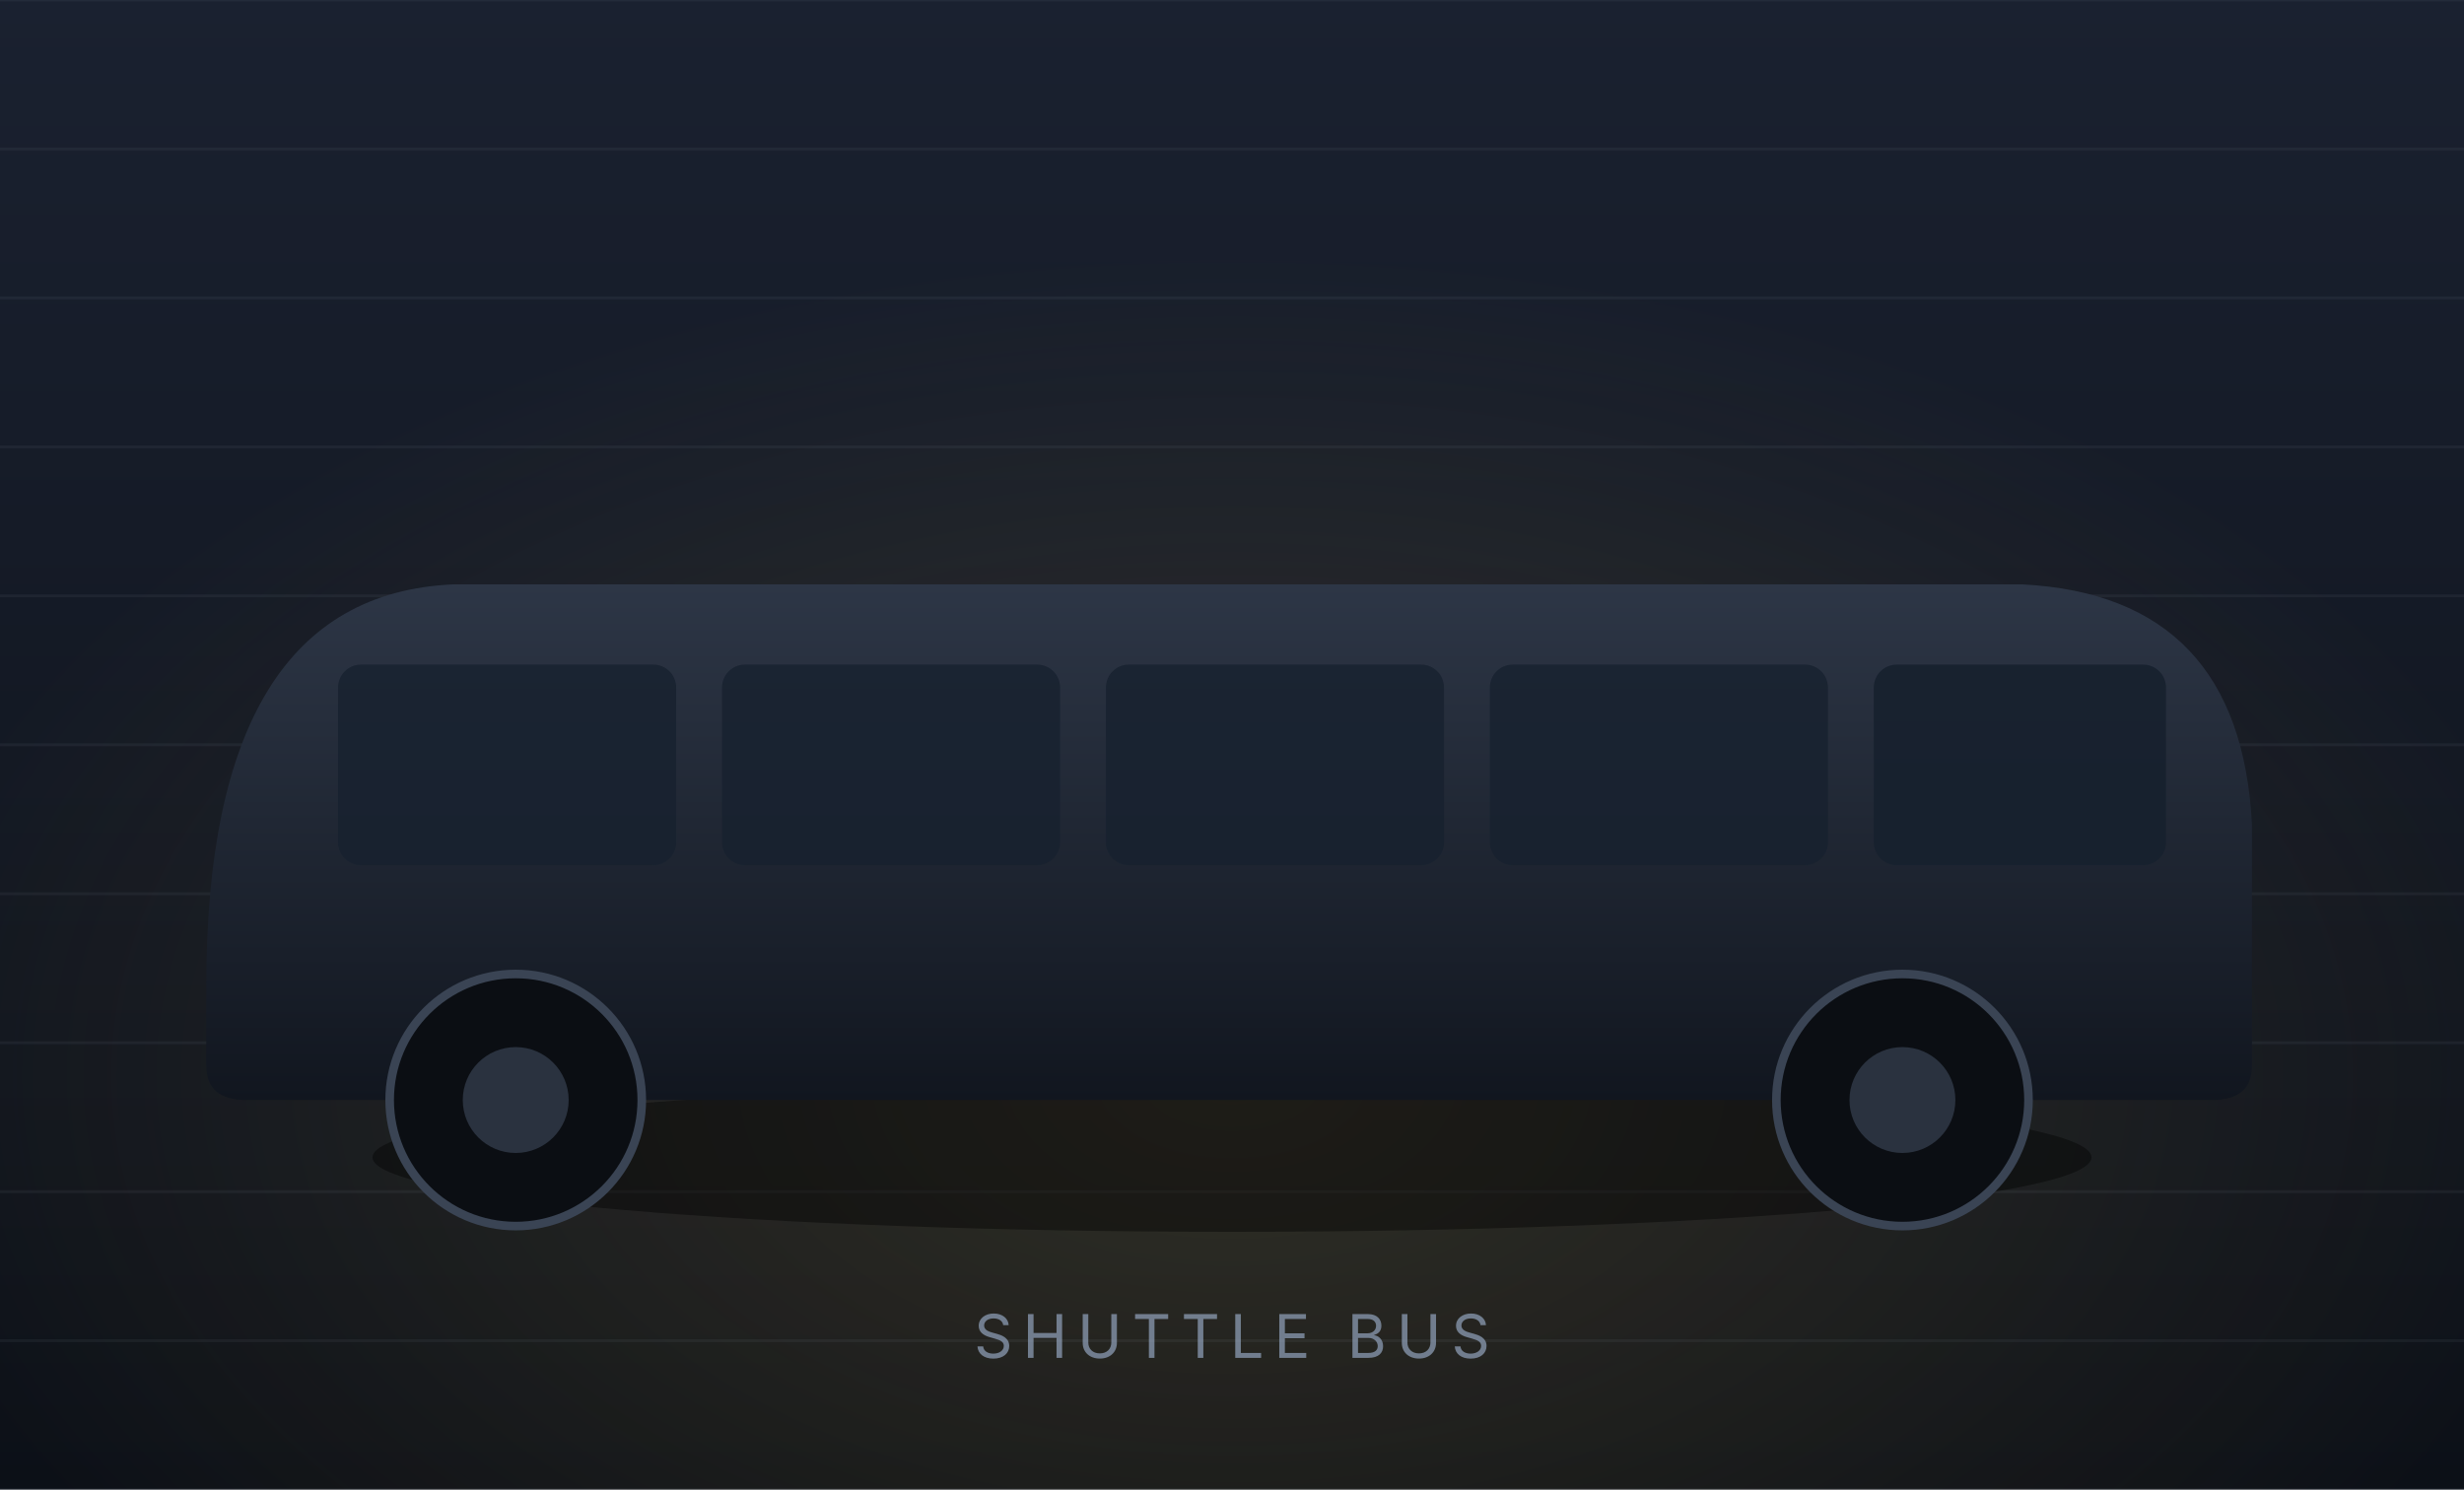
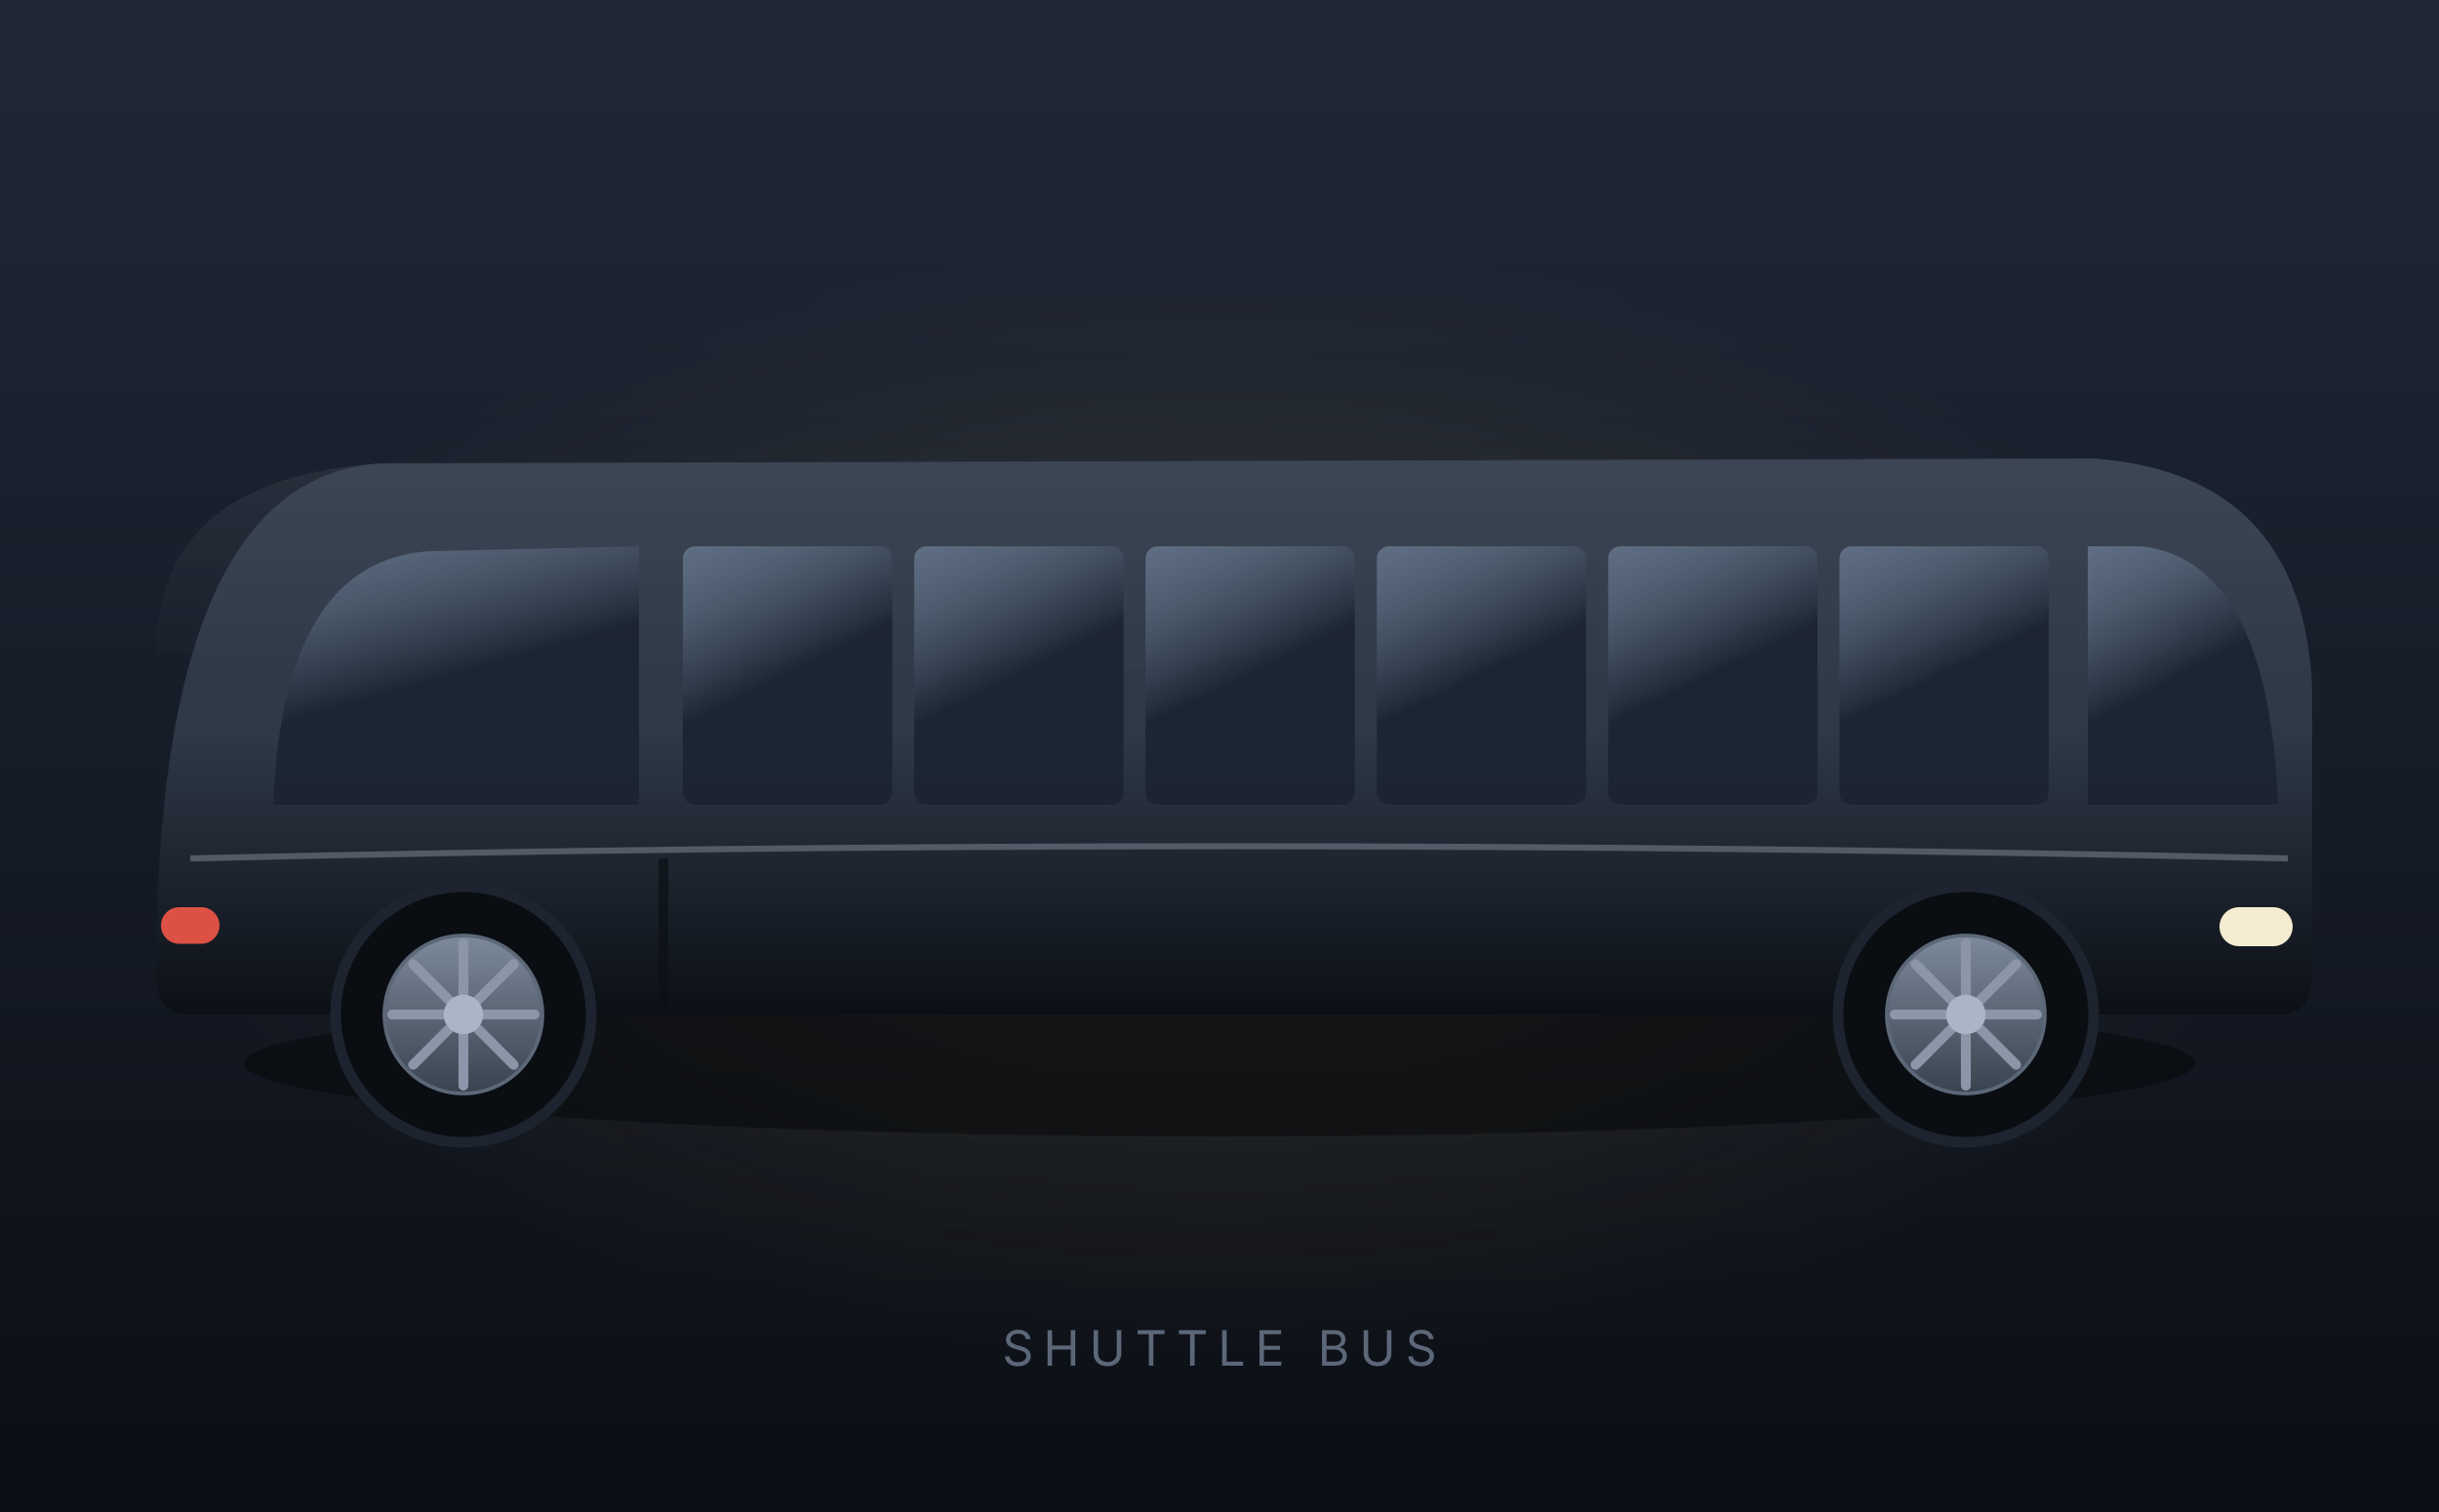
- <svg xmlns="http://www.w3.org/2000/svg" viewBox="0 0 860 520" width="860" height="520" role="img" aria-label="shuttle bus">
+ <svg xmlns="http://www.w3.org/2000/svg" viewBox="0 0 1000 620" width="1000" height="620" role="img" aria-label="shuttle bus">
  <defs>
    <linearGradient id="bg" x1="0" y1="0" x2="0" y2="1">
-       <stop offset="0%" stop-color="#1a2130" />
-       <stop offset="100%" stop-color="#0c1017" />
+       <stop offset="0%" stop-color="#202838" />
+       <stop offset="55%" stop-color="#151b26" />
+       <stop offset="100%" stop-color="#0b0e14" />
    </linearGradient>
    <linearGradient id="body" x1="0" y1="0" x2="0" y2="1">
-       <stop offset="0%" stop-color="#2d3646" />
-       <stop offset="100%" stop-color="#11161f" />
+       <stop offset="0%" stop-color="#2f3948" />
+       <stop offset="48%" stop-color="#2f3948" />
+       <stop offset="100%" stop-color="#0c1016" />
    </linearGradient>
-     <radialGradient id="glow" cx="50%" cy="72%" r="55%">
-       <stop offset="0%" stop-color="#e6bf57" stop-opacity="0.16" />
+     <linearGradient id="roof" x1="0" y1="0" x2="0" y2="1">
+       <stop offset="0%" stop-color="#ffffff" stop-opacity="0.16" />
+       <stop offset="100%" stop-color="#ffffff" stop-opacity="0" />
+     </linearGradient>
+     <linearGradient id="glass" x1="0" y1="0" x2="0.4" y2="1">
+       <stop offset="0%" stop-color="#7f93ad" stop-opacity="0.55" />
+       <stop offset="60%" stop-color="#1b2431" stop-opacity="0.95" />
+     </linearGradient>
+     <linearGradient id="rim" x1="0" y1="0" x2="0" y2="1">
+       <stop offset="0%" stop-color="#7d8a9b" />
+       <stop offset="100%" stop-color="#39434f" />
+     </linearGradient>
+     <linearGradient id="leather" x1="0" y1="0" x2="0" y2="1">
+       <stop offset="0%" stop-color="#26303d" />
+       <stop offset="100%" stop-color="#151c26" />
+     </linearGradient>
+     <radialGradient id="pool" cx="50%" cy="50%" r="50%">
+       <stop offset="0%" stop-color="#e6bf57" stop-opacity="0.14" />
      <stop offset="100%" stop-color="#e6bf57" stop-opacity="0" />
    </radialGradient>
  </defs>
-   <rect width="860" height="520" fill="url(#bg)" />
-   <rect width="860" height="520" fill="url(#glow)" />
-   <g opacity="0.07" stroke="#9fb0c8" stroke-width="1">
-     <line x1="0" y1="0" x2="860" y2="0" />
-     <line x1="0" y1="52" x2="860" y2="52" />
-     <line x1="0" y1="104" x2="860" y2="104" />
-     <line x1="0" y1="156" x2="860" y2="156" />
-     <line x1="0" y1="208" x2="860" y2="208" />
-     <line x1="0" y1="260" x2="860" y2="260" />
-     <line x1="0" y1="312" x2="860" y2="312" />
-     <line x1="0" y1="364" x2="860" y2="364" />
-     <line x1="0" y1="416" x2="860" y2="416" />
-     <line x1="0" y1="468" x2="860" y2="468" />
-     <line x1="0" y1="520" x2="860" y2="520" />
+   <rect width="1000" height="620" fill="url(#bg)" />
+   <ellipse cx="500" cy="330" rx="430" ry="230" fill="url(#pool)" />
+   <ellipse cx="500" cy="436" rx="400" ry="30" fill="#05070a" opacity="0.55" />
+   <path d="M64 400 Q64 196 156 190 L858 188 Q944 194 948 282 L948 400              Q948 416 934 416 L78 416 Q64 416 64 400 Z" fill="url(#body)" />
+   <path d="M64 268 Q64 196 156 190 L858 188 Q944 194 948 282 Z" fill="url(#roof)" opacity="0.4" />
+   <path d="M112 330 Q116 230 176 226 L262 224 L262 330 Z" fill="url(#glass)" />
+   <rect x="280" y="224" width="85.833" height="106" rx="5" fill="url(#glass)" />
+   <rect x="374.833" y="224" width="85.833" height="106" rx="5" fill="url(#glass)" />
+   <rect x="469.667" y="224" width="85.833" height="106" rx="5" fill="url(#glass)" />
+   <rect x="564.5" y="224" width="85.833" height="106" rx="5" fill="url(#glass)" />
+   <rect x="659.333" y="224" width="85.833" height="106" rx="5" fill="url(#glass)" />
+   <rect x="754.167" y="224" width="85.833" height="106" rx="5" fill="url(#glass)" />
+   <path d="M856 224 L878 224 Q930 230 934 330 L856 330 Z" fill="url(#glass)" />
+   <path d="M78 352 Q500 342 938 352" stroke="#c9d3e0" stroke-width="2.5" opacity="0.3" fill="none" />
+   <rect x="270" y="352" width="4" height="64" fill="#0c1016" opacity="0.7" />
+   <rect x="910" y="372" width="30" height="16" rx="8" fill="#fff6d8" opacity="0.95" />
+   <rect x="66" y="372" width="24" height="15" rx="7.5" fill="#ff5a4a" opacity="0.85" />
+   <g>
+     <circle cx="190" cy="416" r="54" fill="#0a0d12" />
+     <circle cx="190" cy="416" r="52.38" fill="none" stroke="#1d242f" stroke-width="4.32" />
+     <circle cx="190" cy="416" r="32.4" fill="url(#rim)" />
+     <circle cx="190" cy="416" r="32.4" fill="none" stroke="#5c6878" stroke-width="1.5" />
+     <line x1="198.64" y1="416" x2="219.16" y2="416" stroke="#8b97a8" stroke-width="4.05" stroke-linecap="round" />
+     <line x1="196.109" y1="422.109" x2="210.619" y2="436.619" stroke="#8b97a8" stroke-width="4.05" stroke-linecap="round" />
+     <line x1="190" y1="424.64" x2="190" y2="445.16" stroke="#8b97a8" stroke-width="4.05" stroke-linecap="round" />
+     <line x1="183.891" y1="422.109" x2="169.381" y2="436.619" stroke="#8b97a8" stroke-width="4.05" stroke-linecap="round" />
+     <line x1="181.36" y1="416" x2="160.84" y2="416" stroke="#8b97a8" stroke-width="4.05" stroke-linecap="round" />
+     <line x1="183.891" y1="409.891" x2="169.381" y2="395.381" stroke="#8b97a8" stroke-width="4.05" stroke-linecap="round" />
+     <line x1="190" y1="407.36" x2="190" y2="386.84" stroke="#8b97a8" stroke-width="4.05" stroke-linecap="round" />
+     <line x1="196.109" y1="409.891" x2="210.619" y2="395.381" stroke="#8b97a8" stroke-width="4.05" stroke-linecap="round" />
+     <circle cx="190" cy="416" r="8.1" fill="#aab6c6" />
  </g>
-   <ellipse cx="430" cy="404" rx="300" ry="26" fill="#000" opacity="0.4" />
-   <g transform="translate(0,28)">
-     <path d="M72 316 Q72 180 158 176 L706 176 Q782 180 786 260 L786 344 Q786 356 772 356 L86 356 Q72 356 72 344 Z" fill="url(#body)" />
-     <rect x="118" y="204" width="118" height="70" rx="8" fill="#16202e" opacity="0.8" />
-     <rect x="252" y="204" width="118" height="70" rx="8" fill="#16202e" opacity="0.8" />
-     <rect x="386" y="204" width="118" height="70" rx="8" fill="#16202e" opacity="0.8" />
-     <rect x="520" y="204" width="118" height="70" rx="8" fill="#16202e" opacity="0.8" />
-     <rect x="654" y="204" width="102" height="70" rx="8" fill="#16202e" opacity="0.9" />
-     <circle cx="180" cy="356" r="44" fill="#0b0e13" stroke="#3a4454" stroke-width="3" />
-     <circle cx="180" cy="356" r="18.48" fill="#2a323f" />
-     <circle cx="664" cy="356" r="44" fill="#0b0e13" stroke="#3a4454" stroke-width="3" />
-     <circle cx="664" cy="356" r="18.48" fill="#2a323f" />
+   <g>
+     <circle cx="806" cy="416" r="54" fill="#0a0d12" />
+     <circle cx="806" cy="416" r="52.38" fill="none" stroke="#1d242f" stroke-width="4.32" />
+     <circle cx="806" cy="416" r="32.4" fill="url(#rim)" />
+     <circle cx="806" cy="416" r="32.4" fill="none" stroke="#5c6878" stroke-width="1.5" />
+     <line x1="814.64" y1="416" x2="835.16" y2="416" stroke="#8b97a8" stroke-width="4.05" stroke-linecap="round" />
+     <line x1="812.109" y1="422.109" x2="826.619" y2="436.619" stroke="#8b97a8" stroke-width="4.05" stroke-linecap="round" />
+     <line x1="806" y1="424.64" x2="806" y2="445.16" stroke="#8b97a8" stroke-width="4.05" stroke-linecap="round" />
+     <line x1="799.891" y1="422.109" x2="785.381" y2="436.619" stroke="#8b97a8" stroke-width="4.05" stroke-linecap="round" />
+     <line x1="797.36" y1="416" x2="776.84" y2="416" stroke="#8b97a8" stroke-width="4.05" stroke-linecap="round" />
+     <line x1="799.891" y1="409.891" x2="785.381" y2="395.381" stroke="#8b97a8" stroke-width="4.05" stroke-linecap="round" />
+     <line x1="806" y1="407.36" x2="806" y2="386.84" stroke="#8b97a8" stroke-width="4.05" stroke-linecap="round" />
+     <line x1="812.109" y1="409.891" x2="826.619" y2="395.381" stroke="#8b97a8" stroke-width="4.05" stroke-linecap="round" />
+     <circle cx="806" cy="416" r="8.1" fill="#aab6c6" />
  </g>
-   <text x="430" y="474" text-anchor="middle" font-family="system-ui,-apple-system,Segoe UI,sans-serif" font-size="21" letter-spacing="3.5" fill="#8fa0b8" opacity="0.72">SHUTTLE BUS</text>
+   <text x="500" y="560" text-anchor="middle" font-family="system-ui,-apple-system,Segoe UI,sans-serif" font-size="20" letter-spacing="4" fill="#8fa0b8" opacity="0.6">SHUTTLE BUS</text>
</svg>
